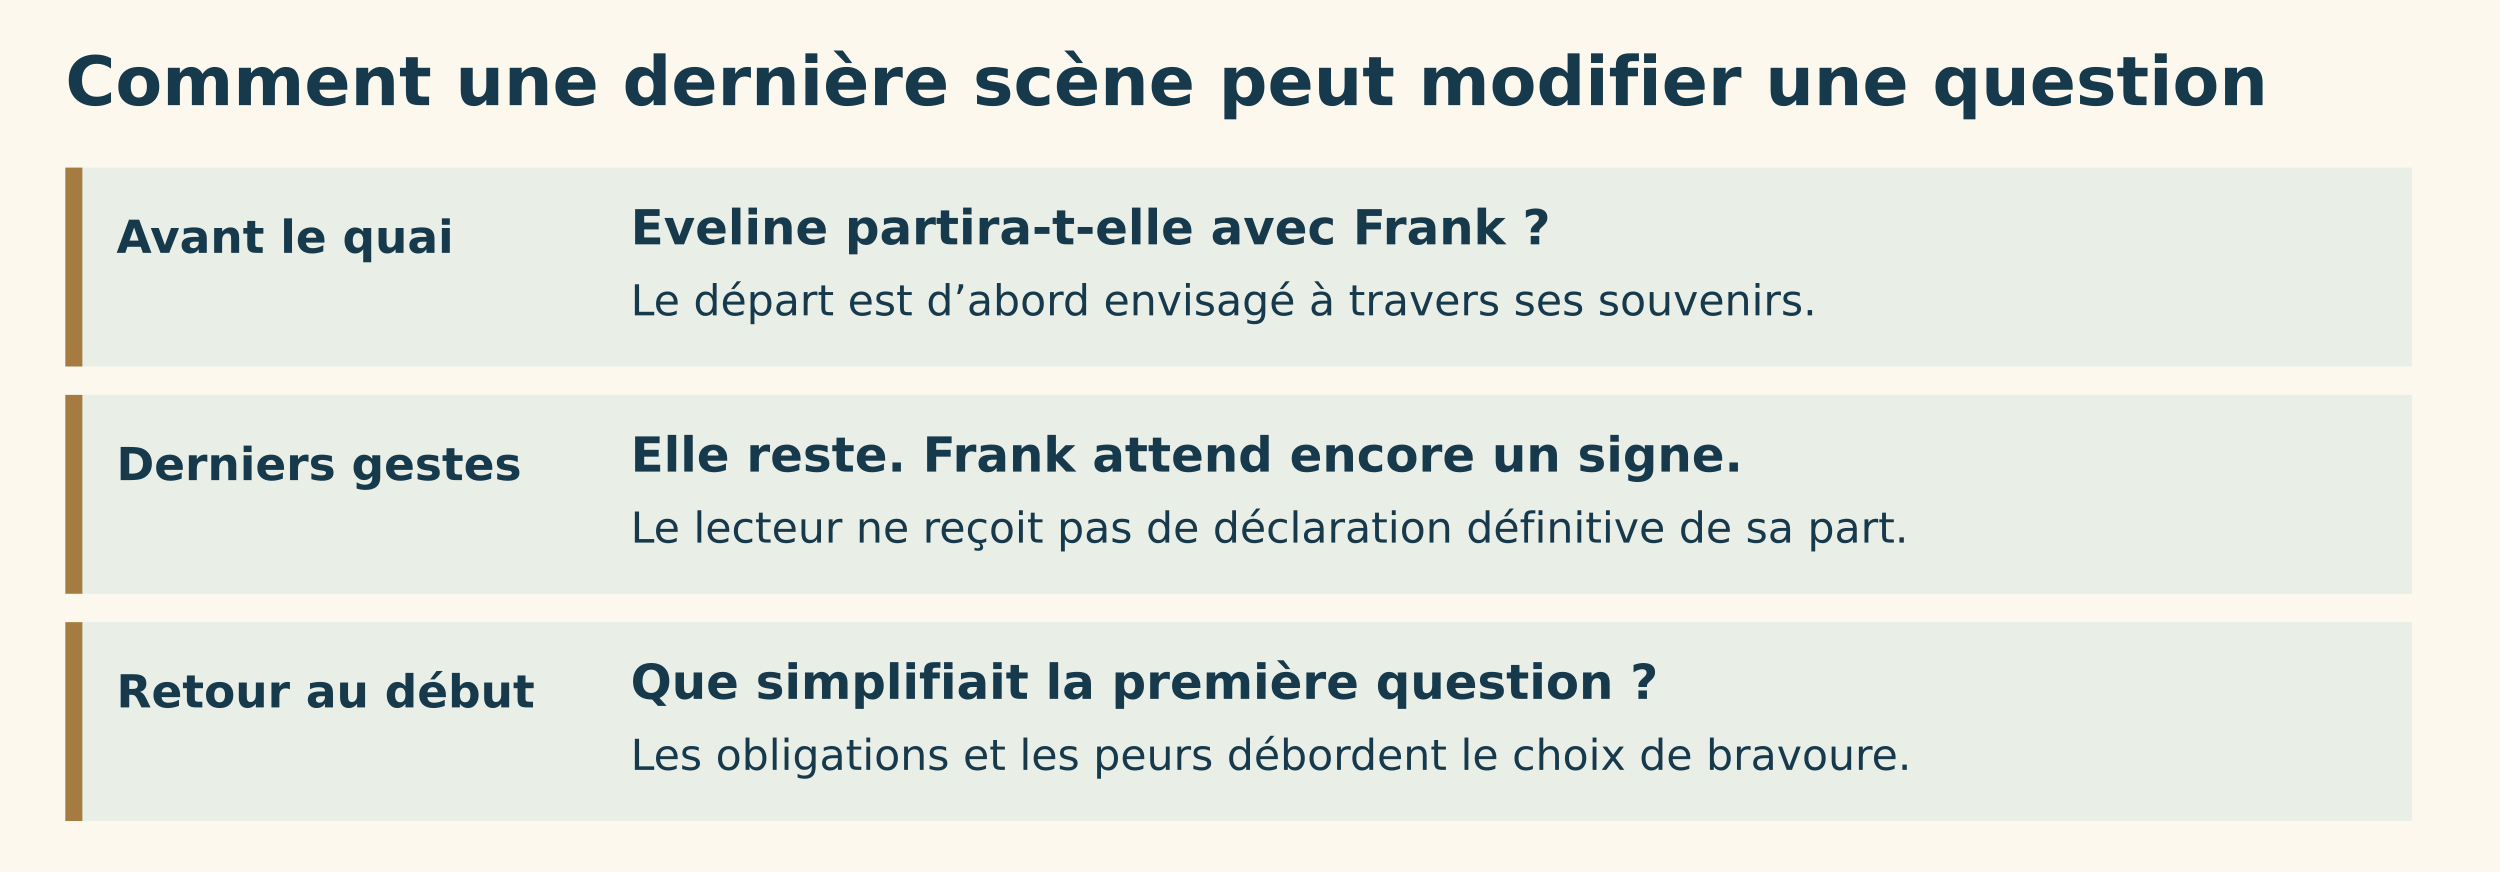
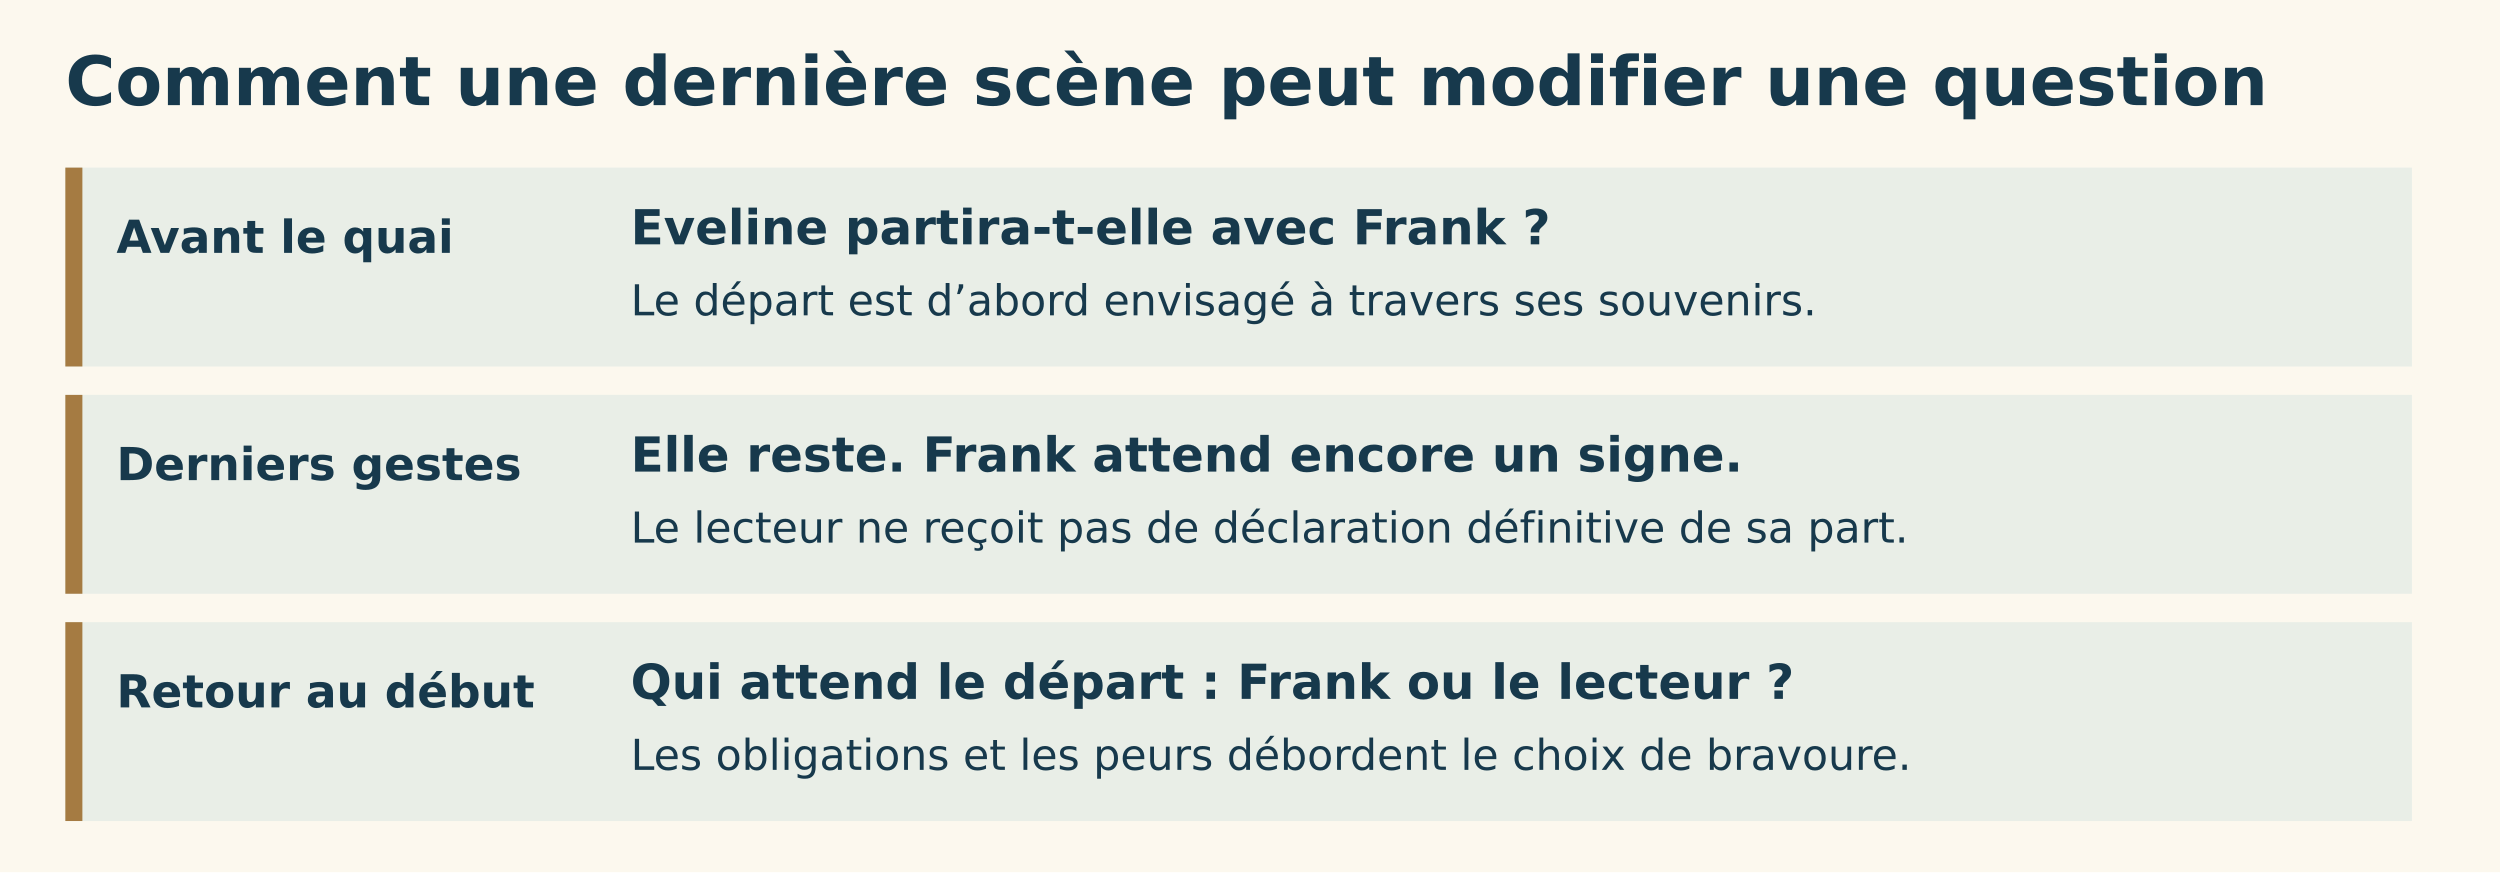
<svg xmlns="http://www.w3.org/2000/svg" width="880" height="307" viewBox="0 0 880 307" role="img">
  <rect width="880" height="307" fill="#fcf8ee" />
  <g font-family="DejaVu Sans,sans-serif" fill="#17394c">
    <text x="23" y="37" font-size="24" fill="#17394c" font-weight="bold">Comment une dernière scène peut modifier une question</text>
    <rect x="23" y="59" width="826" height="70" fill="#e9eee7" stroke="none" stroke-width="1" />
    <rect x="23" y="59" width="6" height="70" fill="#a57b42" stroke="none" stroke-width="1" />
    <text x="41" y="89" font-size="16" fill="#17394c" font-weight="bold">Avant le quai</text>
    <text x="222" y="86" font-size="17" fill="#17394c" font-weight="bold">Eveline partira-t-elle avec Frank ?</text>
    <text x="222" y="111" font-size="15" fill="#17394c">Le départ est d’abord envisagé à travers ses souvenirs.</text>
    <rect x="23" y="139" width="826" height="70" fill="#e9eee7" stroke="none" stroke-width="1" />
    <rect x="23" y="139" width="6" height="70" fill="#a57b42" stroke="none" stroke-width="1" />
    <text x="41" y="169" font-size="16" fill="#17394c" font-weight="bold">Derniers gestes</text>
    <text x="222" y="166" font-size="17" fill="#17394c" font-weight="bold">Elle reste. Frank attend encore un signe.</text>
    <text x="222" y="191" font-size="15" fill="#17394c">Le lecteur ne reçoit pas de déclaration définitive de sa part.</text>
    <rect x="23" y="219" width="826" height="70" fill="#e9eee7" stroke="none" stroke-width="1" />
    <rect x="23" y="219" width="6" height="70" fill="#a57b42" stroke="none" stroke-width="1" />
    <text x="41" y="249" font-size="16" fill="#17394c" font-weight="bold">Retour au début</text>
-     <text x="222" y="246" font-size="17" fill="#17394c" font-weight="bold">Que simplifiait la première question ?</text>
+     <text x="222" y="246" font-size="17" fill="#17394c" font-weight="bold">Qui attend le départ : Frank ou le lecteur ?</text>
    <text x="222" y="271" font-size="15" fill="#17394c">Les obligations et les peurs débordent le choix de bravoure.</text>
  </g>
</svg>
